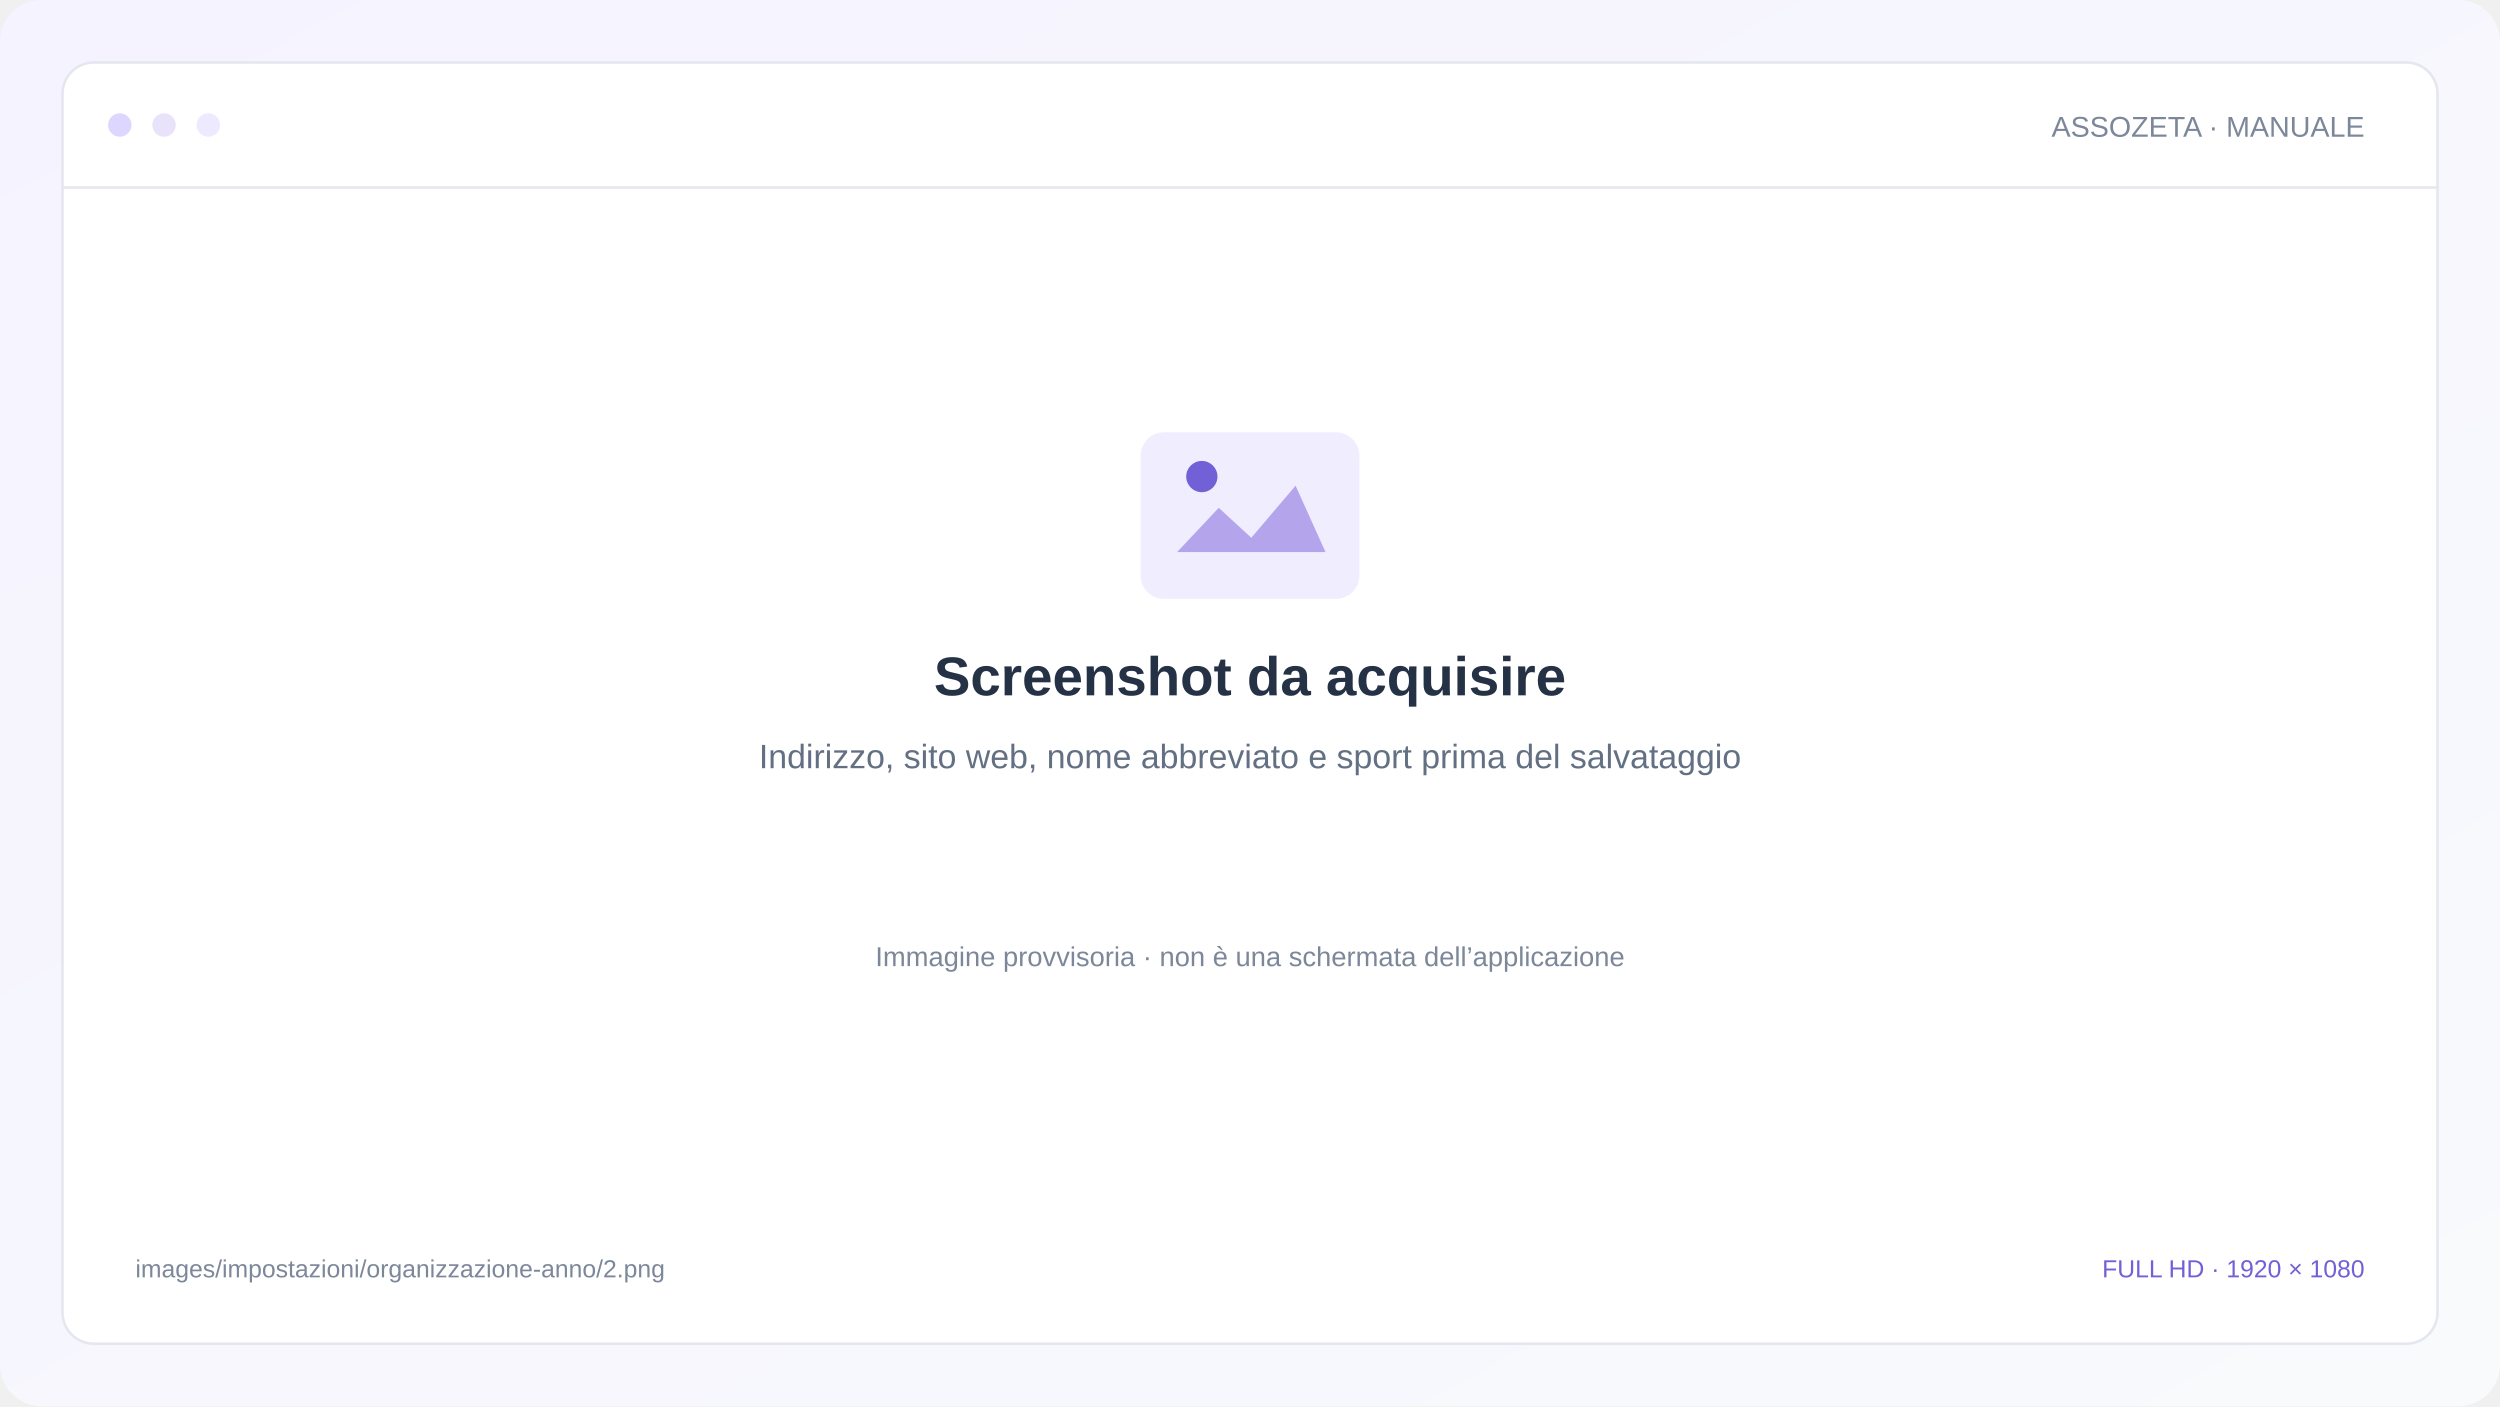
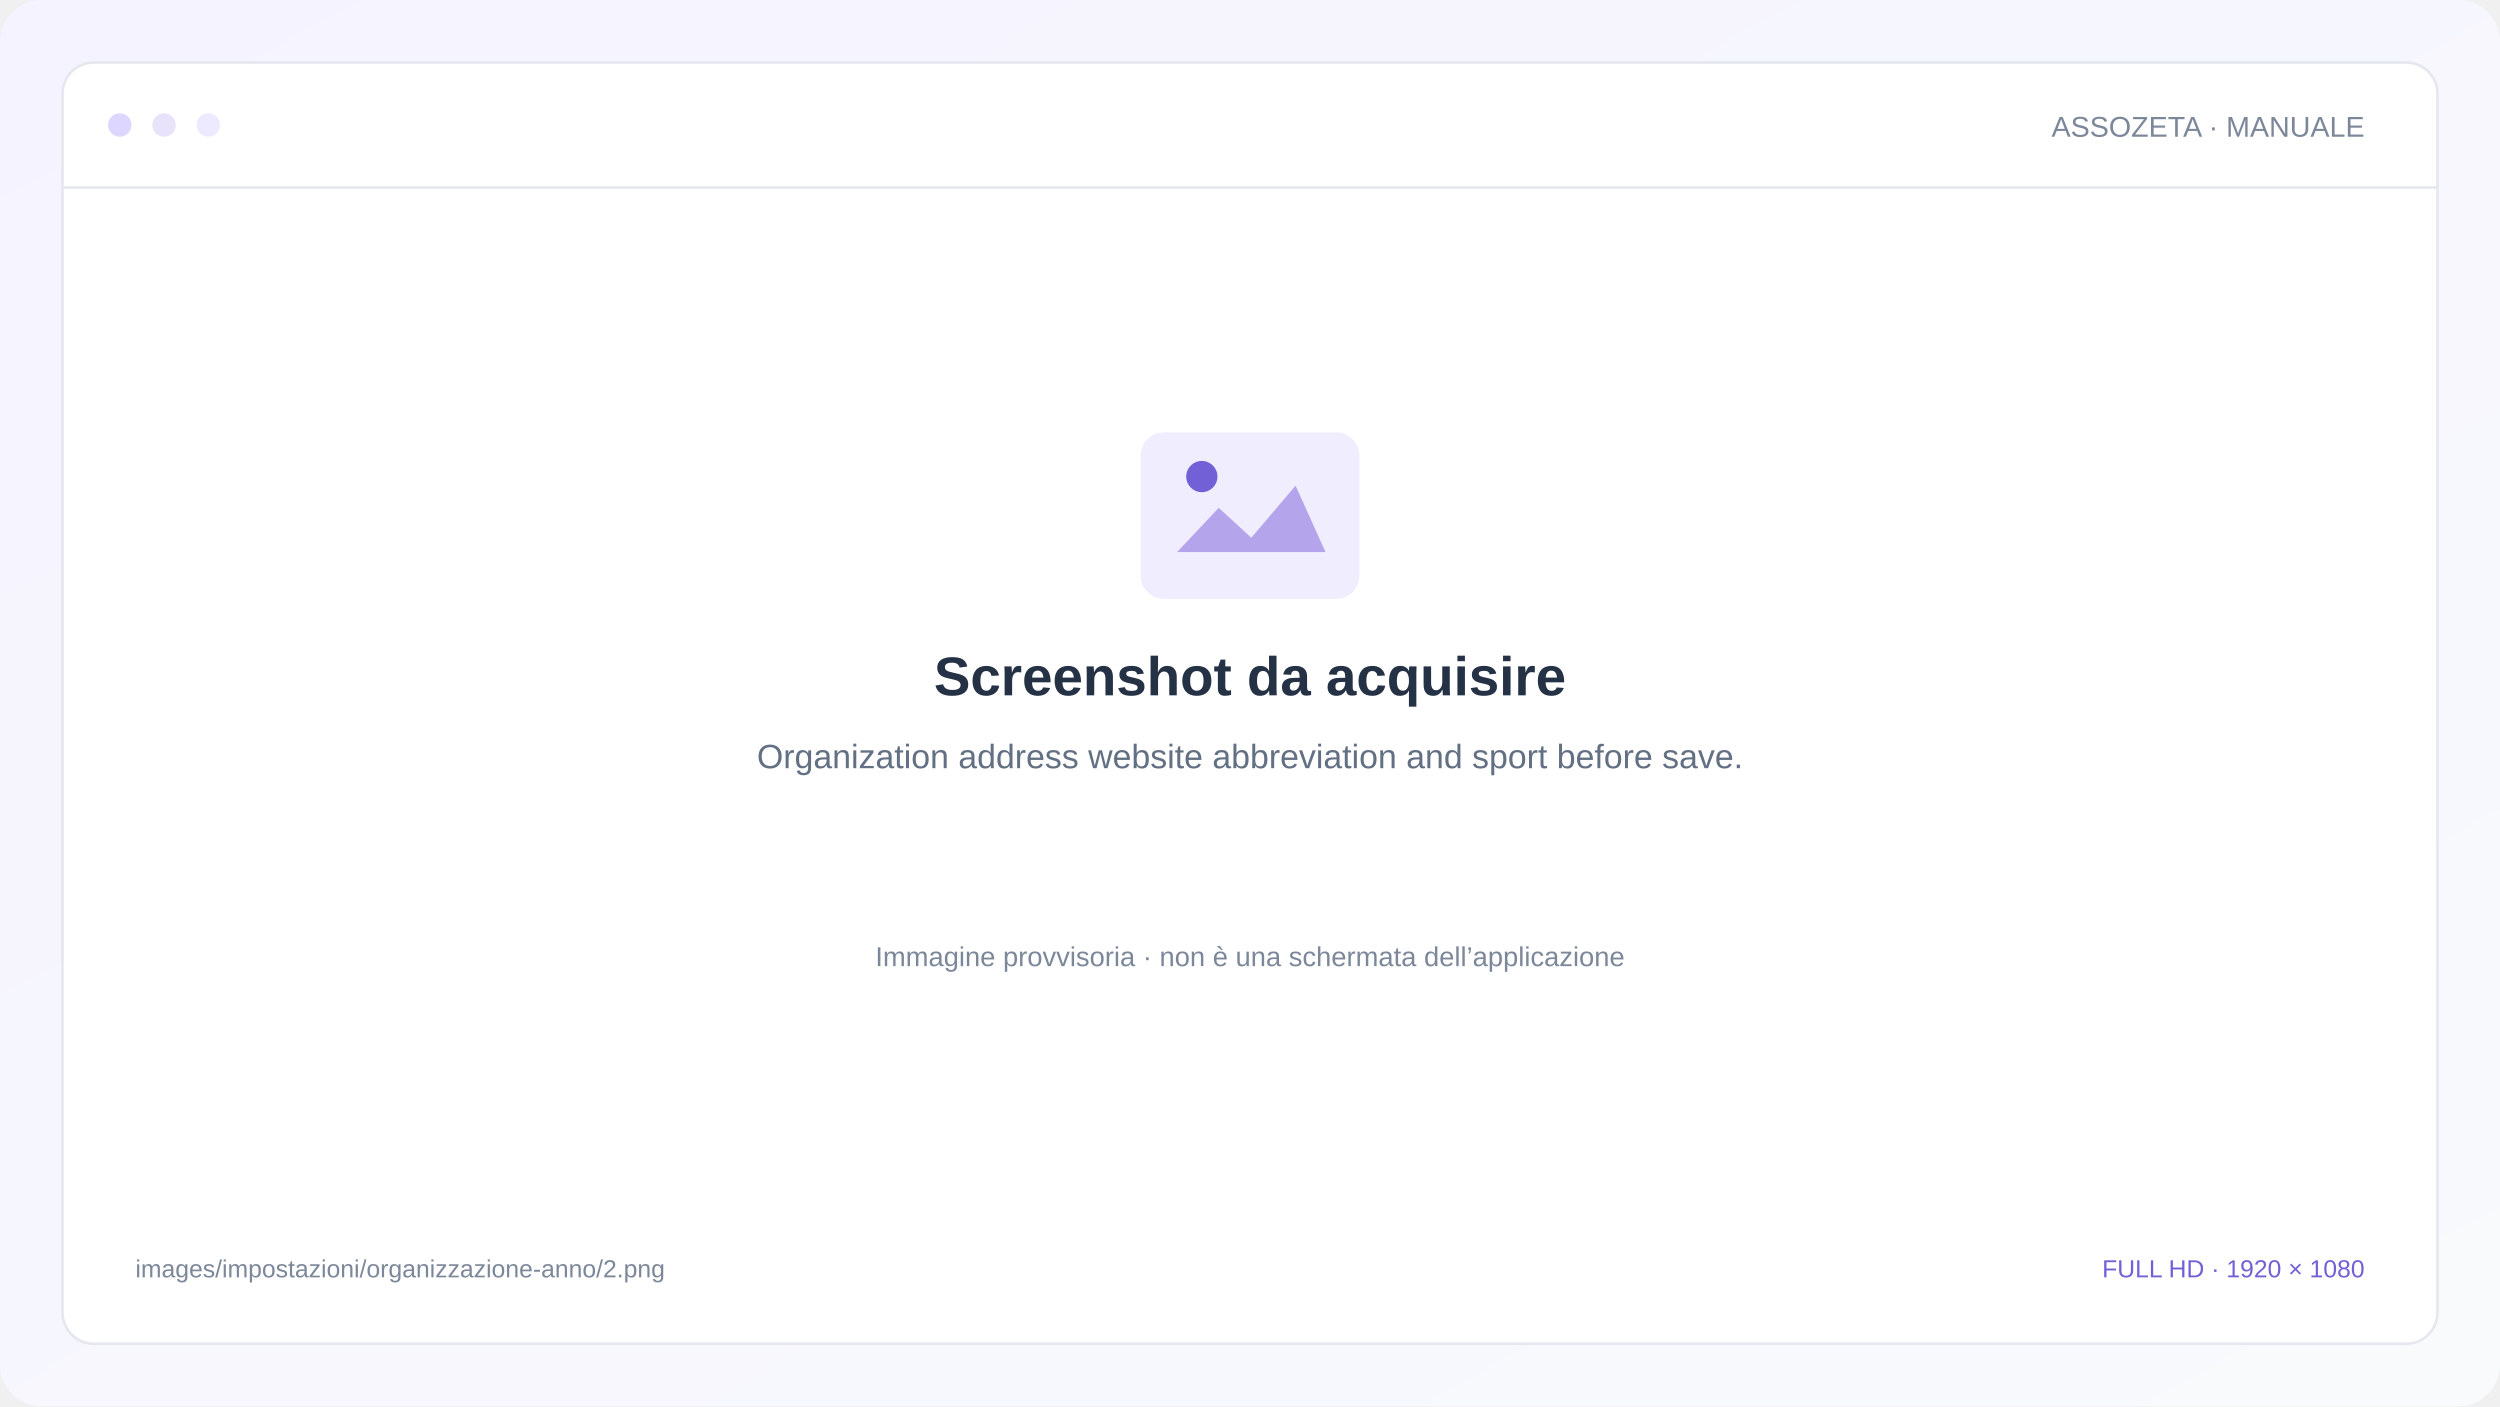
<svg xmlns="http://www.w3.org/2000/svg" width="1920" height="1080" viewBox="0 0 1920 1080" data-assozeta-manuale-placeholder="true" role="img" aria-labelledby="title description">
  <defs>
    <linearGradient id="surface" x2="1" y2="1">
      <stop stop-color="#f5f3ff" />
      <stop offset="1" stop-color="#f8fafc" />
    </linearGradient>
  </defs>
  <rect width="1920" height="1080" rx="32" fill="url(#surface)" />
  <rect x="48" y="48" width="1824" height="984" rx="24" fill="#fff" stroke="#e5e7ef" stroke-width="2" />
  <path d="M48 144H1872" stroke="#e5e7ef" stroke-width="2" />
  <circle cx="92" cy="96" r="9" fill="#ddd6fe" />
  <circle cx="126" cy="96" r="9" fill="#e8e3fa" />
  <circle cx="160" cy="96" r="9" fill="#ede9fe" />
  <text x="1816" y="105" text-anchor="end" font-family="Arial, sans-serif" font-size="22" fill="#7c879a">ASSOZETA · MANUALE</text>
  <rect x="876" y="332" width="168" height="128" rx="18" fill="#f0edff" />
  <path d="M904 424l32-34 25 23 34-40 23 51H904z" fill="#b4a4ec" />
  <circle cx="923" cy="366" r="12" fill="#7160d6" />
  <text x="960" y="534" text-anchor="middle" font-family="Arial, sans-serif" font-size="42" font-weight="700" fill="#253145">Screenshot da acquisire</text>
  <text x="960" y="590" text-anchor="middle" font-family="Arial, sans-serif" font-size="26" fill="#637083">
-     <tspan x="960" dy="0">Indirizzo, sito web, nome abbreviato e sport prima del salvataggio</tspan>
+     <tspan x="960" dy="0">Organization address website abbreviation and sport before save.</tspan>
  </text>
  <text x="960" y="742" text-anchor="middle" font-family="Arial, sans-serif" font-size="21" fill="#7c879a">Immagine provvisoria · non è una schermata dell’applicazione</text>
  <text x="104" y="981" font-family="Arial, sans-serif" font-size="19" fill="#7c879a">images/impostazioni/organizzazione-anno/2.png</text>
  <text x="1816" y="981" text-anchor="end" font-family="Arial, sans-serif" font-size="19" fill="#7160d6">FULL HD · 1920 × 1080</text>
</svg>
